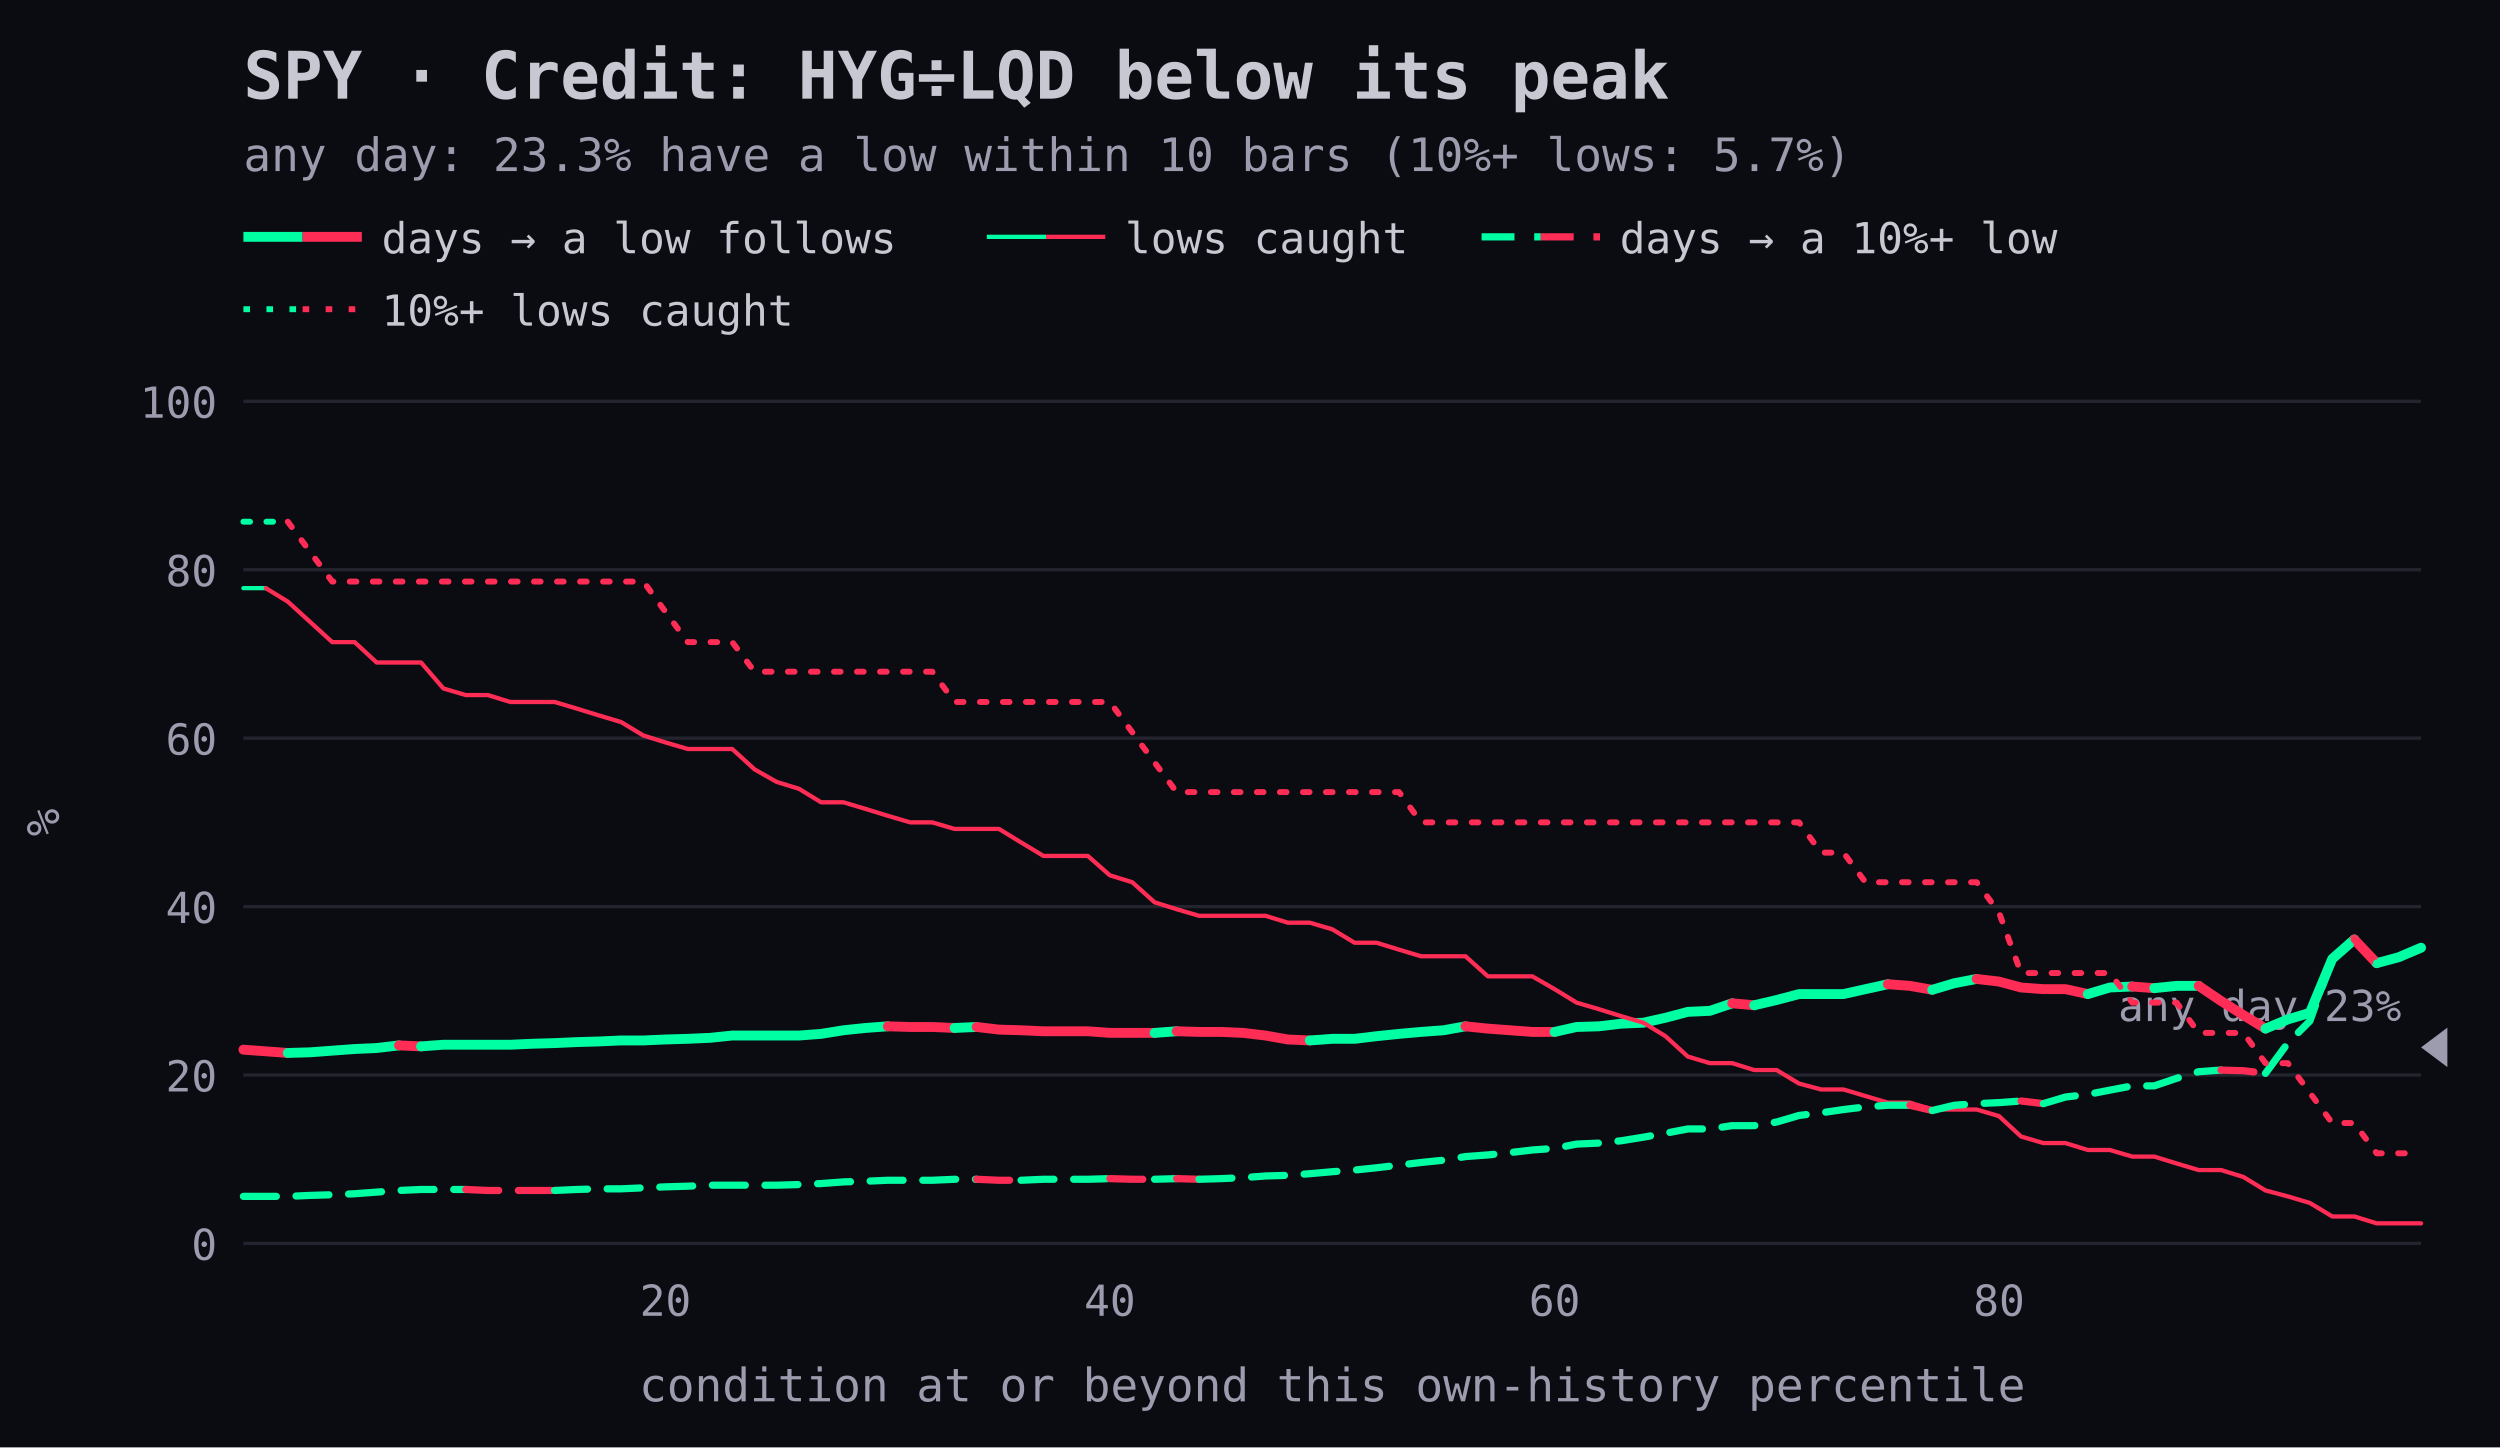
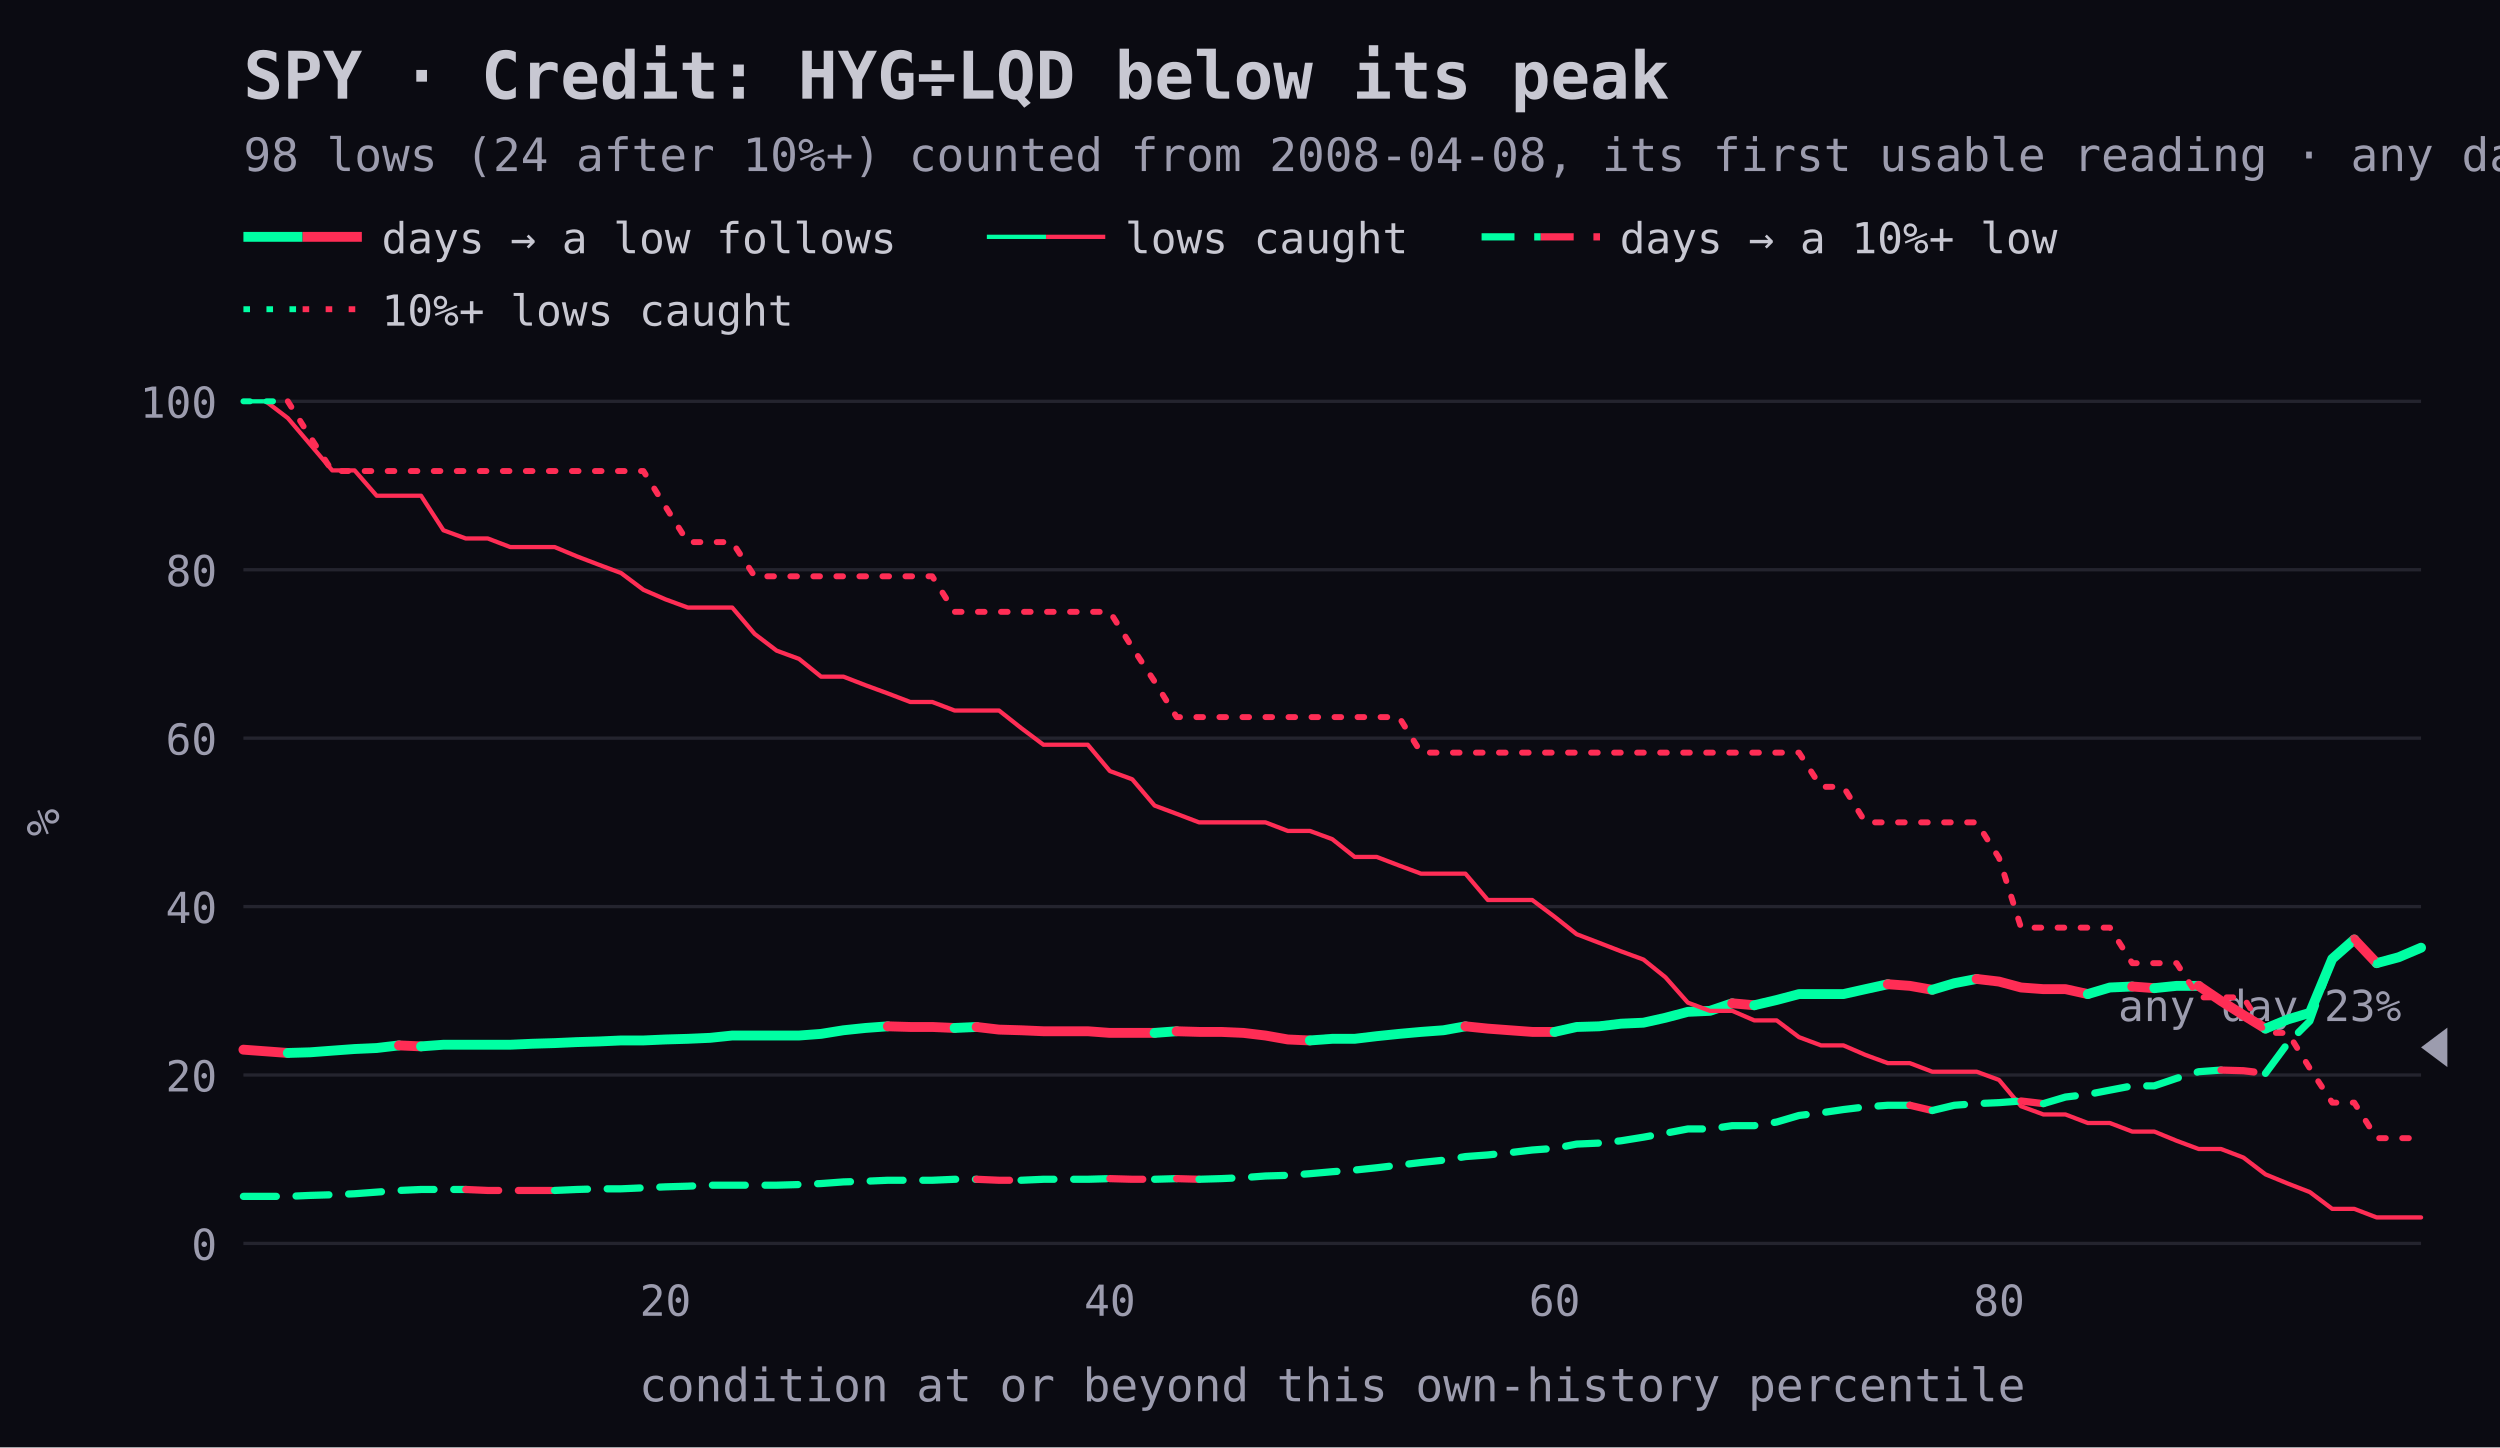
<svg xmlns="http://www.w3.org/2000/svg" viewBox="0 0 760 440" width="760" height="440" font-family="ui-monospace,Menlo,monospace">
  <rect width="760" height="440" fill="#0B0B12" />
  <text x="74" y="30" fill="#C8C8D2" font-size="20" font-weight="600">SPY · Credit: HYG÷LQD below its peak</text>
-   <text x="74" y="52" fill="#9C9CAE" font-size="14">any day: 23.3% have a low within 10 bars (10%+ lows: 5.7%)</text>
+   <text x="74" y="52" fill="#9C9CAE" font-size="14">98 lows (24 after 10%+) counted from 2008-04-08, its first usable reading · any day 23.3%</text>
  <line x1="74" x2="736" y1="378" y2="378" stroke="#24242E" stroke-width="1" />
  <text x="66" y="383" fill="#9C9CAE" font-size="13" text-anchor="end">0</text>
  <line x1="74" x2="736" y1="326.8" y2="326.8" stroke="#24242E" stroke-width="1" />
  <text x="66" y="331.8" fill="#9C9CAE" font-size="13" text-anchor="end">20</text>
  <line x1="74" x2="736" y1="275.6" y2="275.6" stroke="#24242E" stroke-width="1" />
  <text x="66" y="280.6" fill="#9C9CAE" font-size="13" text-anchor="end">40</text>
  <line x1="74" x2="736" y1="224.4" y2="224.4" stroke="#24242E" stroke-width="1" />
  <text x="66" y="229.4" fill="#9C9CAE" font-size="13" text-anchor="end">60</text>
  <line x1="74" x2="736" y1="173.2" y2="173.2" stroke="#24242E" stroke-width="1" />
  <text x="66" y="178.2" fill="#9C9CAE" font-size="13" text-anchor="end">80</text>
  <line x1="74" x2="736" y1="122" y2="122" stroke="#24242E" stroke-width="1" />
  <text x="66" y="127" fill="#9C9CAE" font-size="13" text-anchor="end">100</text>
  <text x="202.3" y="400" fill="#9C9CAE" font-size="13" text-anchor="middle">20</text>
  <text x="337.4" y="400" fill="#9C9CAE" font-size="13" text-anchor="middle">40</text>
  <text x="472.6" y="400" fill="#9C9CAE" font-size="13" text-anchor="middle">60</text>
  <text x="607.7" y="400" fill="#9C9CAE" font-size="13" text-anchor="middle">80</text>
  <path d="M736 318.4 l8 -6 v12 z" fill="#9C9CAE" />
  <text x="730" y="310.4" fill="#9C9CAE" font-size="13" text-anchor="end">any day 23%</text>
  <polyline points="74,319.1 80.8,319.6 87.5,320.1" fill="none" stroke="#FF2D55" stroke-width="3" stroke-linejoin="round" stroke-linecap="round" />
  <polyline points="87.5,320.1 94.3,319.9 101,319.4 107.8,318.9 114.5,318.6 121.3,317.8" fill="none" stroke="#00FFA3" stroke-width="3" stroke-linejoin="round" stroke-linecap="round" />
  <polyline points="121.3,317.8 128,318.1" fill="none" stroke="#FF2D55" stroke-width="3" stroke-linejoin="round" stroke-linecap="round" />
  <polyline points="128,318.1 134.8,317.6 141.6,317.6 148.3,317.6 155.1,317.6 161.8,317.3 168.6,317.1 175.3,316.8 182.1,316.6 188.8,316.3 195.6,316.3 202.3,316 209.1,315.8 215.9,315.5 222.6,314.8 229.4,314.8 236.1,314.8 242.9,314.8 249.6,314.3 256.4,313.2 263.1,312.5 269.9,312" fill="none" stroke="#00FFA3" stroke-width="3" stroke-linejoin="round" stroke-linecap="round" />
  <polyline points="269.9,312 276.7,312.2 283.4,312.2 290.2,312.5" fill="none" stroke="#FF2D55" stroke-width="3" stroke-linejoin="round" stroke-linecap="round" />
  <polyline points="290.2,312.5 296.9,312.2" fill="none" stroke="#00FFA3" stroke-width="3" stroke-linejoin="round" stroke-linecap="round" />
  <polyline points="296.9,312.2 303.7,313 310.4,313.2 317.2,313.5 323.9,313.5 330.7,313.5 337.4,314 344.2,314 351,314" fill="none" stroke="#FF2D55" stroke-width="3" stroke-linejoin="round" stroke-linecap="round" />
  <polyline points="351,314 357.7,313.5" fill="none" stroke="#00FFA3" stroke-width="3" stroke-linejoin="round" stroke-linecap="round" />
  <polyline points="357.7,313.5 364.5,313.7 371.2,313.7 378,314 384.7,314.8 391.5,316 398.2,316.3" fill="none" stroke="#FF2D55" stroke-width="3" stroke-linejoin="round" stroke-linecap="round" />
  <polyline points="398.2,316.3 405,315.8 411.8,315.8 418.5,315 425.3,314.3 432,313.7 438.8,313.2 445.5,312" fill="none" stroke="#00FFA3" stroke-width="3" stroke-linejoin="round" stroke-linecap="round" />
  <polyline points="445.5,312 452.3,312.7 459,313.2 465.8,313.7 472.6,313.7" fill="none" stroke="#FF2D55" stroke-width="3" stroke-linejoin="round" stroke-linecap="round" />
  <polyline points="472.6,313.7 479.3,312.2 486.1,312 492.8,311.2 499.6,310.9 506.3,309.4 513.1,307.6 519.8,307.3 526.6,305" fill="none" stroke="#00FFA3" stroke-width="3" stroke-linejoin="round" stroke-linecap="round" />
  <polyline points="526.6,305 533.3,305.6" fill="none" stroke="#FF2D55" stroke-width="3" stroke-linejoin="round" stroke-linecap="round" />
  <polyline points="533.3,305.6 540.1,304 546.9,302.2 553.6,302.2 560.4,302.2 567.1,300.7 573.9,299.2" fill="none" stroke="#00FFA3" stroke-width="3" stroke-linejoin="round" stroke-linecap="round" />
  <polyline points="573.9,299.2 580.6,299.7 587.4,300.9" fill="none" stroke="#FF2D55" stroke-width="3" stroke-linejoin="round" stroke-linecap="round" />
  <polyline points="587.4,300.9 594.1,298.9 600.9,297.6" fill="none" stroke="#00FFA3" stroke-width="3" stroke-linejoin="round" stroke-linecap="round" />
  <polyline points="600.9,297.6 607.7,298.4 614.4,300.2 621.2,300.7 627.9,300.7 634.7,302.2" fill="none" stroke="#FF2D55" stroke-width="3" stroke-linejoin="round" stroke-linecap="round" />
  <polyline points="634.7,302.2 641.4,300.2 648.2,299.9" fill="none" stroke="#00FFA3" stroke-width="3" stroke-linejoin="round" stroke-linecap="round" />
  <polyline points="648.2,299.9 654.9,300.4" fill="none" stroke="#FF2D55" stroke-width="3" stroke-linejoin="round" stroke-linecap="round" />
  <polyline points="654.9,300.4 661.7,299.7 668.4,299.7" fill="none" stroke="#00FFA3" stroke-width="3" stroke-linejoin="round" stroke-linecap="round" />
  <polyline points="668.4,299.7 675.2,304.3 682,308.6 688.7,312.7" fill="none" stroke="#FF2D55" stroke-width="3" stroke-linejoin="round" stroke-linecap="round" />
  <polyline points="688.7,312.7 695.5,309.9 702.2,307.9 709,291.5 715.7,285.6" fill="none" stroke="#00FFA3" stroke-width="3" stroke-linejoin="round" stroke-linecap="round" />
  <polyline points="715.7,285.6 722.5,292.8" fill="none" stroke="#FF2D55" stroke-width="3" stroke-linejoin="round" stroke-linecap="round" />
  <polyline points="722.5,292.8 729.2,291 736,288.1" fill="none" stroke="#00FFA3" stroke-width="3" stroke-linejoin="round" stroke-linecap="round" />
-   <polyline points="74,178.8 80.8,178.8" fill="none" stroke="#00FFA3" stroke-width="1.3" stroke-linejoin="round" stroke-linecap="round" />
-   <polyline points="80.8,178.8 87.5,182.9 94.3,189.1 101,195.2 107.8,195.2 114.5,201.4 121.3,201.4 128,201.4 134.8,209.3 141.6,211.3 148.3,211.3 155.1,213.4 161.8,213.4 168.6,213.4 175.3,215.4 182.1,217.5 188.8,219.5 195.6,223.6 202.3,225.7 209.1,227.7 215.9,227.7 222.6,227.7 229.4,233.9 236.1,237.7 242.9,239.8 249.6,243.9 256.4,243.9 263.1,245.9 269.9,248 276.7,250 283.4,250 290.2,252 296.9,252 303.7,252 310.4,256.1 317.2,260.2 323.9,260.2 330.7,260.2 337.4,266.1 344.2,268.2 351,274.3 357.7,276.4 364.5,278.4 371.2,278.4 378,278.4 384.7,278.4 391.5,280.5 398.2,280.5 405,282.5 411.8,286.6 418.5,286.6 425.3,288.7 432,290.7 438.8,290.7 445.5,290.7 452.3,296.8 459,296.8 465.8,296.8 472.6,300.7 479.3,304.8 486.1,306.8 492.8,308.9 499.6,310.9 506.3,315 513.1,321.2 519.8,323.2 526.6,323.2 533.3,325.3 540.1,325.3 546.9,329.4 553.6,331.2 560.4,331.2 567.1,333.2 573.9,335.2 580.6,335.2 587.4,337.3 594.1,337.3 600.9,337.3 607.7,339.3 614.4,345.5 621.2,347.5 627.9,347.5 634.7,349.6 641.4,349.6 648.2,351.6 654.9,351.6 661.7,353.7 668.4,355.7 675.2,355.7 682,357.8 688.7,361.9 695.5,363.7 702.2,365.7 709,369.8 715.7,369.8 722.5,371.9 729.2,371.9 736,371.9" fill="none" stroke="#FF2D55" stroke-width="1.3" stroke-linejoin="round" stroke-linecap="round" />
+   <polyline points="74,122 80.8,122" fill="none" stroke="#00FFA3" stroke-width="1.3" stroke-linejoin="round" stroke-linecap="round" />
+   <polyline points="80.8,122 87.5,127.1 94.3,135.1 101,143 107.8,143 114.5,150.7 121.3,150.7 128,150.7 134.8,161.2 141.6,163.7 148.3,163.7 155.1,166.3 161.8,166.3 168.6,166.3 175.3,169.1 182.1,171.7 188.8,174.2 195.6,179.3 202.3,182.2 209.1,184.7 215.9,184.7 222.6,184.7 229.4,192.7 236.1,197.8 242.9,200.3 249.6,205.7 256.4,205.7 263.1,208.3 269.9,210.8 276.7,213.4 283.4,213.4 290.2,216 296.9,216 303.7,216 310.4,221.3 317.2,226.4 323.9,226.4 330.7,226.4 337.4,234.4 344.2,236.9 351,244.9 357.7,247.4 364.5,250 371.2,250 378,250 384.7,250 391.5,252.6 398.2,252.6 405,255.1 411.8,260.5 418.5,260.5 425.3,263.1 432,265.6 438.8,265.6 445.5,265.6 452.3,273.6 459,273.6 465.8,273.6 472.6,278.7 479.3,284 486.1,286.6 492.8,289.2 499.6,291.7 506.3,297.1 513.1,304.8 519.8,307.3 526.6,307.3 533.3,310.2 540.1,310.2 546.9,315.3 553.6,317.8 560.4,317.8 567.1,320.7 573.9,323.2 580.6,323.2 587.4,325.8 594.1,325.8 600.9,325.8 607.7,328.3 614.4,336.3 621.2,338.8 627.9,338.8 634.7,341.4 641.4,341.4 648.2,344 654.9,344 661.7,346.8 668.4,349.3 675.2,349.3 682,351.9 688.7,357 695.5,359.8 702.2,362.4 709,367.5 715.7,367.5 722.5,370.1 729.2,370.1 736,370.1" fill="none" stroke="#FF2D55" stroke-width="1.3" stroke-linejoin="round" stroke-linecap="round" />
  <polyline points="74,363.7 80.8,363.7 87.5,363.7 94.3,363.4 101,363.2 107.8,362.9 114.5,362.4 121.3,361.9 128,361.6 134.8,361.6 141.6,361.6" fill="none" stroke="#00FFA3" stroke-width="2.2" stroke-linejoin="round" stroke-linecap="round" stroke-dasharray="10 6" />
  <polyline points="141.6,361.6 148.3,361.9 155.1,361.9 161.8,361.9 168.6,361.9" fill="none" stroke="#FF2D55" stroke-width="2.2" stroke-linejoin="round" stroke-linecap="round" stroke-dasharray="10 6" />
  <polyline points="168.6,361.9 175.3,361.6 182.1,361.4 188.8,361.4 195.6,361.1 202.3,360.8 209.1,360.6 215.9,360.3 222.6,360.3 229.4,360.3 236.1,360.3 242.9,360.1 249.6,359.8 256.4,359.3 263.1,359.1 269.9,358.8 276.7,358.8 283.4,358.8 290.2,358.5 296.9,358.5" fill="none" stroke="#00FFA3" stroke-width="2.2" stroke-linejoin="round" stroke-linecap="round" stroke-dasharray="10 6" />
  <polyline points="296.9,358.5 303.7,358.8 310.4,358.8" fill="none" stroke="#FF2D55" stroke-width="2.2" stroke-linejoin="round" stroke-linecap="round" stroke-dasharray="10 6" />
  <polyline points="310.4,358.8 317.2,358.5 323.9,358.5 330.7,358.5 337.4,358.3" fill="none" stroke="#00FFA3" stroke-width="2.2" stroke-linejoin="round" stroke-linecap="round" stroke-dasharray="10 6" />
  <polyline points="337.4,358.3 344.2,358.5 351,358.5" fill="none" stroke="#FF2D55" stroke-width="2.2" stroke-linejoin="round" stroke-linecap="round" stroke-dasharray="10 6" />
  <polyline points="351,358.5 357.7,358.3" fill="none" stroke="#00FFA3" stroke-width="2.2" stroke-linejoin="round" stroke-linecap="round" stroke-dasharray="10 6" />
  <polyline points="357.7,358.3 364.5,358.5" fill="none" stroke="#FF2D55" stroke-width="2.2" stroke-linejoin="round" stroke-linecap="round" stroke-dasharray="10 6" />
  <polyline points="364.5,358.5 371.2,358.3 378,358 384.7,357.5 391.5,357.3 398.2,356.8 405,356.2 411.8,355.7 418.5,355 425.3,354.2 432,353.4 438.8,352.7 445.5,351.6 452.3,351.1 459,350.4 465.8,349.6 472.6,349.1 479.3,347.8 486.1,347.5 492.8,346.8 499.6,345.7 506.3,344.5 513.1,343.2 519.8,343.2 526.6,342.2 533.3,342.2 540.1,341.1 546.9,339.1 553.6,338.3 560.4,337.3 567.1,336.5 573.9,336 580.6,336" fill="none" stroke="#00FFA3" stroke-width="2.2" stroke-linejoin="round" stroke-linecap="round" stroke-dasharray="10 6" />
  <polyline points="580.6,336 587.4,337.6" fill="none" stroke="#FF2D55" stroke-width="2.2" stroke-linejoin="round" stroke-linecap="round" stroke-dasharray="10 6" />
  <polyline points="587.4,337.6 594.1,336 600.9,335.5 607.7,335.2 614.4,334.7" fill="none" stroke="#00FFA3" stroke-width="2.2" stroke-linejoin="round" stroke-linecap="round" stroke-dasharray="10 6" />
  <polyline points="614.4,334.7 621.2,335.5" fill="none" stroke="#FF2D55" stroke-width="2.2" stroke-linejoin="round" stroke-linecap="round" stroke-dasharray="10 6" />
  <polyline points="621.2,335.5 627.9,333.5 634.7,332.7 641.4,331.4 648.2,330.1 654.9,330.1 661.7,327.8 668.4,325.8 675.2,325.3" fill="none" stroke="#00FFA3" stroke-width="2.2" stroke-linejoin="round" stroke-linecap="round" stroke-dasharray="10 6" />
  <polyline points="675.2,325.3 682,325.5 688.7,326.3" fill="none" stroke="#FF2D55" stroke-width="2.2" stroke-linejoin="round" stroke-linecap="round" stroke-dasharray="10 6" />
  <polyline points="688.7,326.3 695.5,317.1 702.2,310.4 709,291.5 715.7,285.6" fill="none" stroke="#00FFA3" stroke-width="2.2" stroke-linejoin="round" stroke-linecap="round" stroke-dasharray="10 6" />
  <polyline points="715.7,285.6 722.5,292.8" fill="none" stroke="#FF2D55" stroke-width="2.2" stroke-linejoin="round" stroke-linecap="round" stroke-dasharray="10 6" />
  <polyline points="722.5,292.8 729.2,291 736,288.1" fill="none" stroke="#00FFA3" stroke-width="2.2" stroke-linejoin="round" stroke-linecap="round" stroke-dasharray="10 6" />
-   <polyline points="74,158.6 80.8,158.6 87.5,158.6" fill="none" stroke="#00FFA3" stroke-width="1.8" stroke-linejoin="round" stroke-linecap="round" stroke-dasharray="2 5" />
-   <polyline points="87.5,158.6 94.3,167.8 101,176.8 107.8,176.8 114.5,176.8 121.3,176.8 128,176.8 134.8,176.8 141.6,176.8 148.3,176.8 155.1,176.8 161.8,176.8 168.6,176.8 175.3,176.8 182.1,176.8 188.8,176.8 195.6,176.8 202.3,186 209.1,195.2 215.9,195.2 222.6,195.2 229.4,204.2 236.1,204.2 242.9,204.2 249.6,204.2 256.4,204.2 263.1,204.2 269.9,204.2 276.7,204.2 283.4,204.2 290.2,213.4 296.9,213.4 303.7,213.4 310.4,213.4 317.2,213.4 323.9,213.4 330.7,213.4 337.4,213.4 344.2,222.6 351,231.8 357.7,240.8 364.5,240.8 371.2,240.8 378,240.8 384.7,240.8 391.5,240.8 398.2,240.8 405,240.8 411.8,240.8 418.5,240.8 425.3,240.8 432,250 438.8,250 445.5,250 452.3,250 459,250 465.8,250 472.6,250 479.3,250 486.1,250 492.8,250 499.6,250 506.3,250 513.1,250 519.8,250 526.6,250 533.3,250 540.1,250 546.9,250 553.6,259.2 560.4,259.2 567.1,268.2 573.9,268.2 580.6,268.2 587.4,268.2 594.1,268.2 600.9,268.2 607.7,277.4 614.4,295.8 621.2,295.8 627.9,295.8 634.7,295.8 641.4,295.8 648.2,304.8 654.9,304.8 661.7,304.8 668.4,314 675.2,314 682,314 688.7,323.2 695.5,323.2 702.2,332.2 709,341.4 715.7,341.4 722.5,350.6 729.2,350.6 736,350.6" fill="none" stroke="#FF2D55" stroke-width="1.8" stroke-linejoin="round" stroke-linecap="round" stroke-dasharray="2 5" />
+   <polyline points="74,122 80.8,122 87.5,122" fill="none" stroke="#00FFA3" stroke-width="1.8" stroke-linejoin="round" stroke-linecap="round" stroke-dasharray="2 5" />
+   <polyline points="87.5,122 94.3,132.8 101,143.2 107.8,143.2 114.5,143.2 121.3,143.2 128,143.2 134.8,143.2 141.6,143.2 148.3,143.2 155.1,143.2 161.8,143.2 168.6,143.2 175.3,143.2 182.1,143.2 188.8,143.2 195.6,143.2 202.3,154 209.1,164.8 215.9,164.8 222.6,164.8 229.4,175.2 236.1,175.2 242.9,175.2 249.6,175.2 256.4,175.2 263.1,175.2 269.9,175.2 276.7,175.2 283.4,175.2 290.2,186 296.9,186 303.7,186 310.4,186 317.2,186 323.9,186 330.7,186 337.4,186 344.2,196.8 351,207.2 357.7,218 364.5,218 371.2,218 378,218 384.7,218 391.5,218 398.2,218 405,218 411.8,218 418.5,218 425.3,218 432,228.8 438.8,228.8 445.5,228.8 452.3,228.8 459,228.8 465.8,228.8 472.6,228.8 479.3,228.8 486.1,228.8 492.8,228.8 499.6,228.8 506.3,228.8 513.1,228.8 519.8,228.8 526.6,228.8 533.3,228.8 540.1,228.8 546.9,228.8 553.6,239.2 560.4,239.2 567.1,250 573.9,250 580.6,250 587.4,250 594.1,250 600.9,250 607.7,260.8 614.4,282 621.2,282 627.9,282 634.7,282 641.4,282 648.2,292.8 654.9,292.8 661.7,292.8 668.4,303.2 675.2,303.2 682,303.2 688.7,314 695.5,314 702.2,324.8 709,335.2 715.7,335.2 722.5,346 729.2,346 736,346" fill="none" stroke="#FF2D55" stroke-width="1.8" stroke-linejoin="round" stroke-linecap="round" stroke-dasharray="2 5" />
  <text x="405" y="426" fill="#9C9CAE" font-size="14" text-anchor="middle">condition at or beyond this own-history percentile</text>
  <text transform="translate(18 250) rotate(-90)" fill="#9C9CAE" font-size="14" text-anchor="middle">%</text>
  <line x1="74" x2="92" y1="72" y2="72" stroke="#00FFA3" stroke-width="3" />
  <line x1="92" x2="110" y1="72" y2="72" stroke="#FF2D55" stroke-width="3" />
  <text x="116" y="77" fill="#C8C8D2" font-size="13">days → a low follows</text>
  <line x1="300" x2="318" y1="72" y2="72" stroke="#00FFA3" stroke-width="1.3" />
  <line x1="318" x2="336" y1="72" y2="72" stroke="#FF2D55" stroke-width="1.3" />
  <text x="342" y="77" fill="#C8C8D2" font-size="13">lows caught</text>
  <line x1="450.4" x2="468.4" y1="72" y2="72" stroke="#00FFA3" stroke-width="2.2" stroke-dasharray="10 6" />
  <line x1="468.4" x2="486.4" y1="72" y2="72" stroke="#FF2D55" stroke-width="2.2" stroke-dasharray="10 6" />
  <text x="492.4" y="77" fill="#C8C8D2" font-size="13">days → a 10%+ low</text>
  <line x1="74" x2="92" y1="94" y2="94" stroke="#00FFA3" stroke-width="1.8" stroke-dasharray="2 5" />
  <line x1="92" x2="110" y1="94" y2="94" stroke="#FF2D55" stroke-width="1.8" stroke-dasharray="2 5" />
  <text x="116" y="99" fill="#C8C8D2" font-size="13">10%+ lows caught</text>
</svg>
